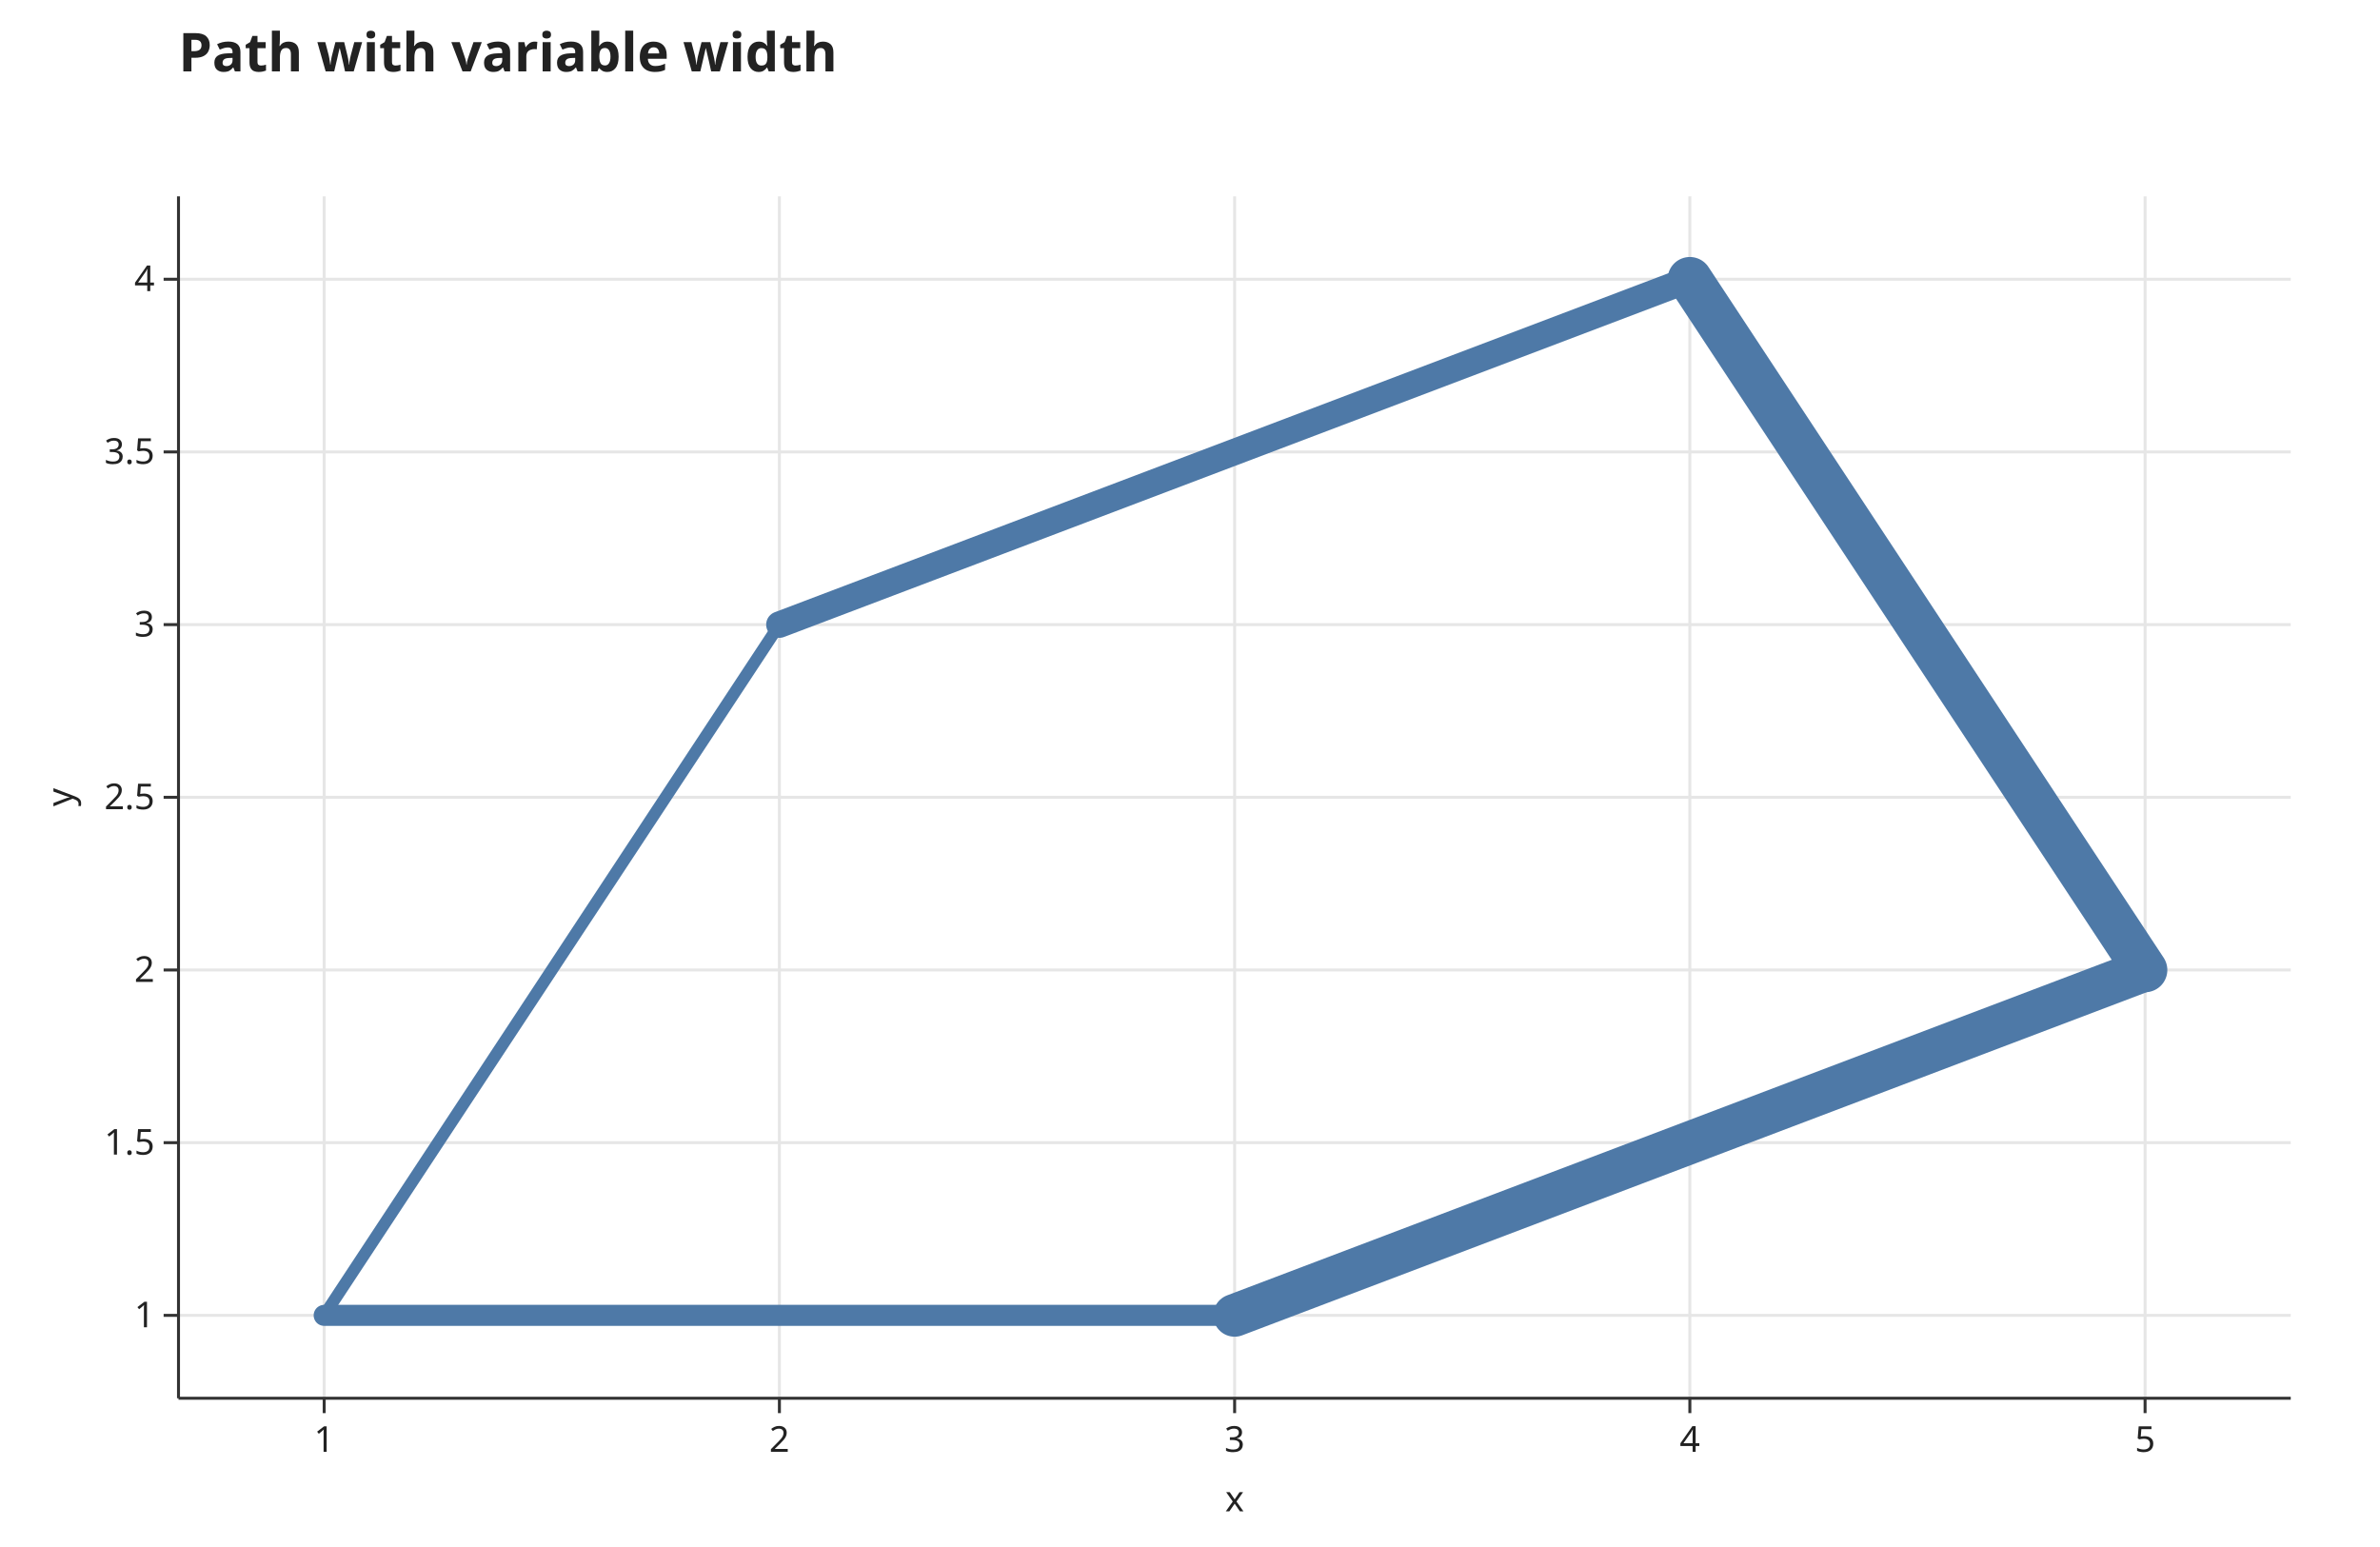
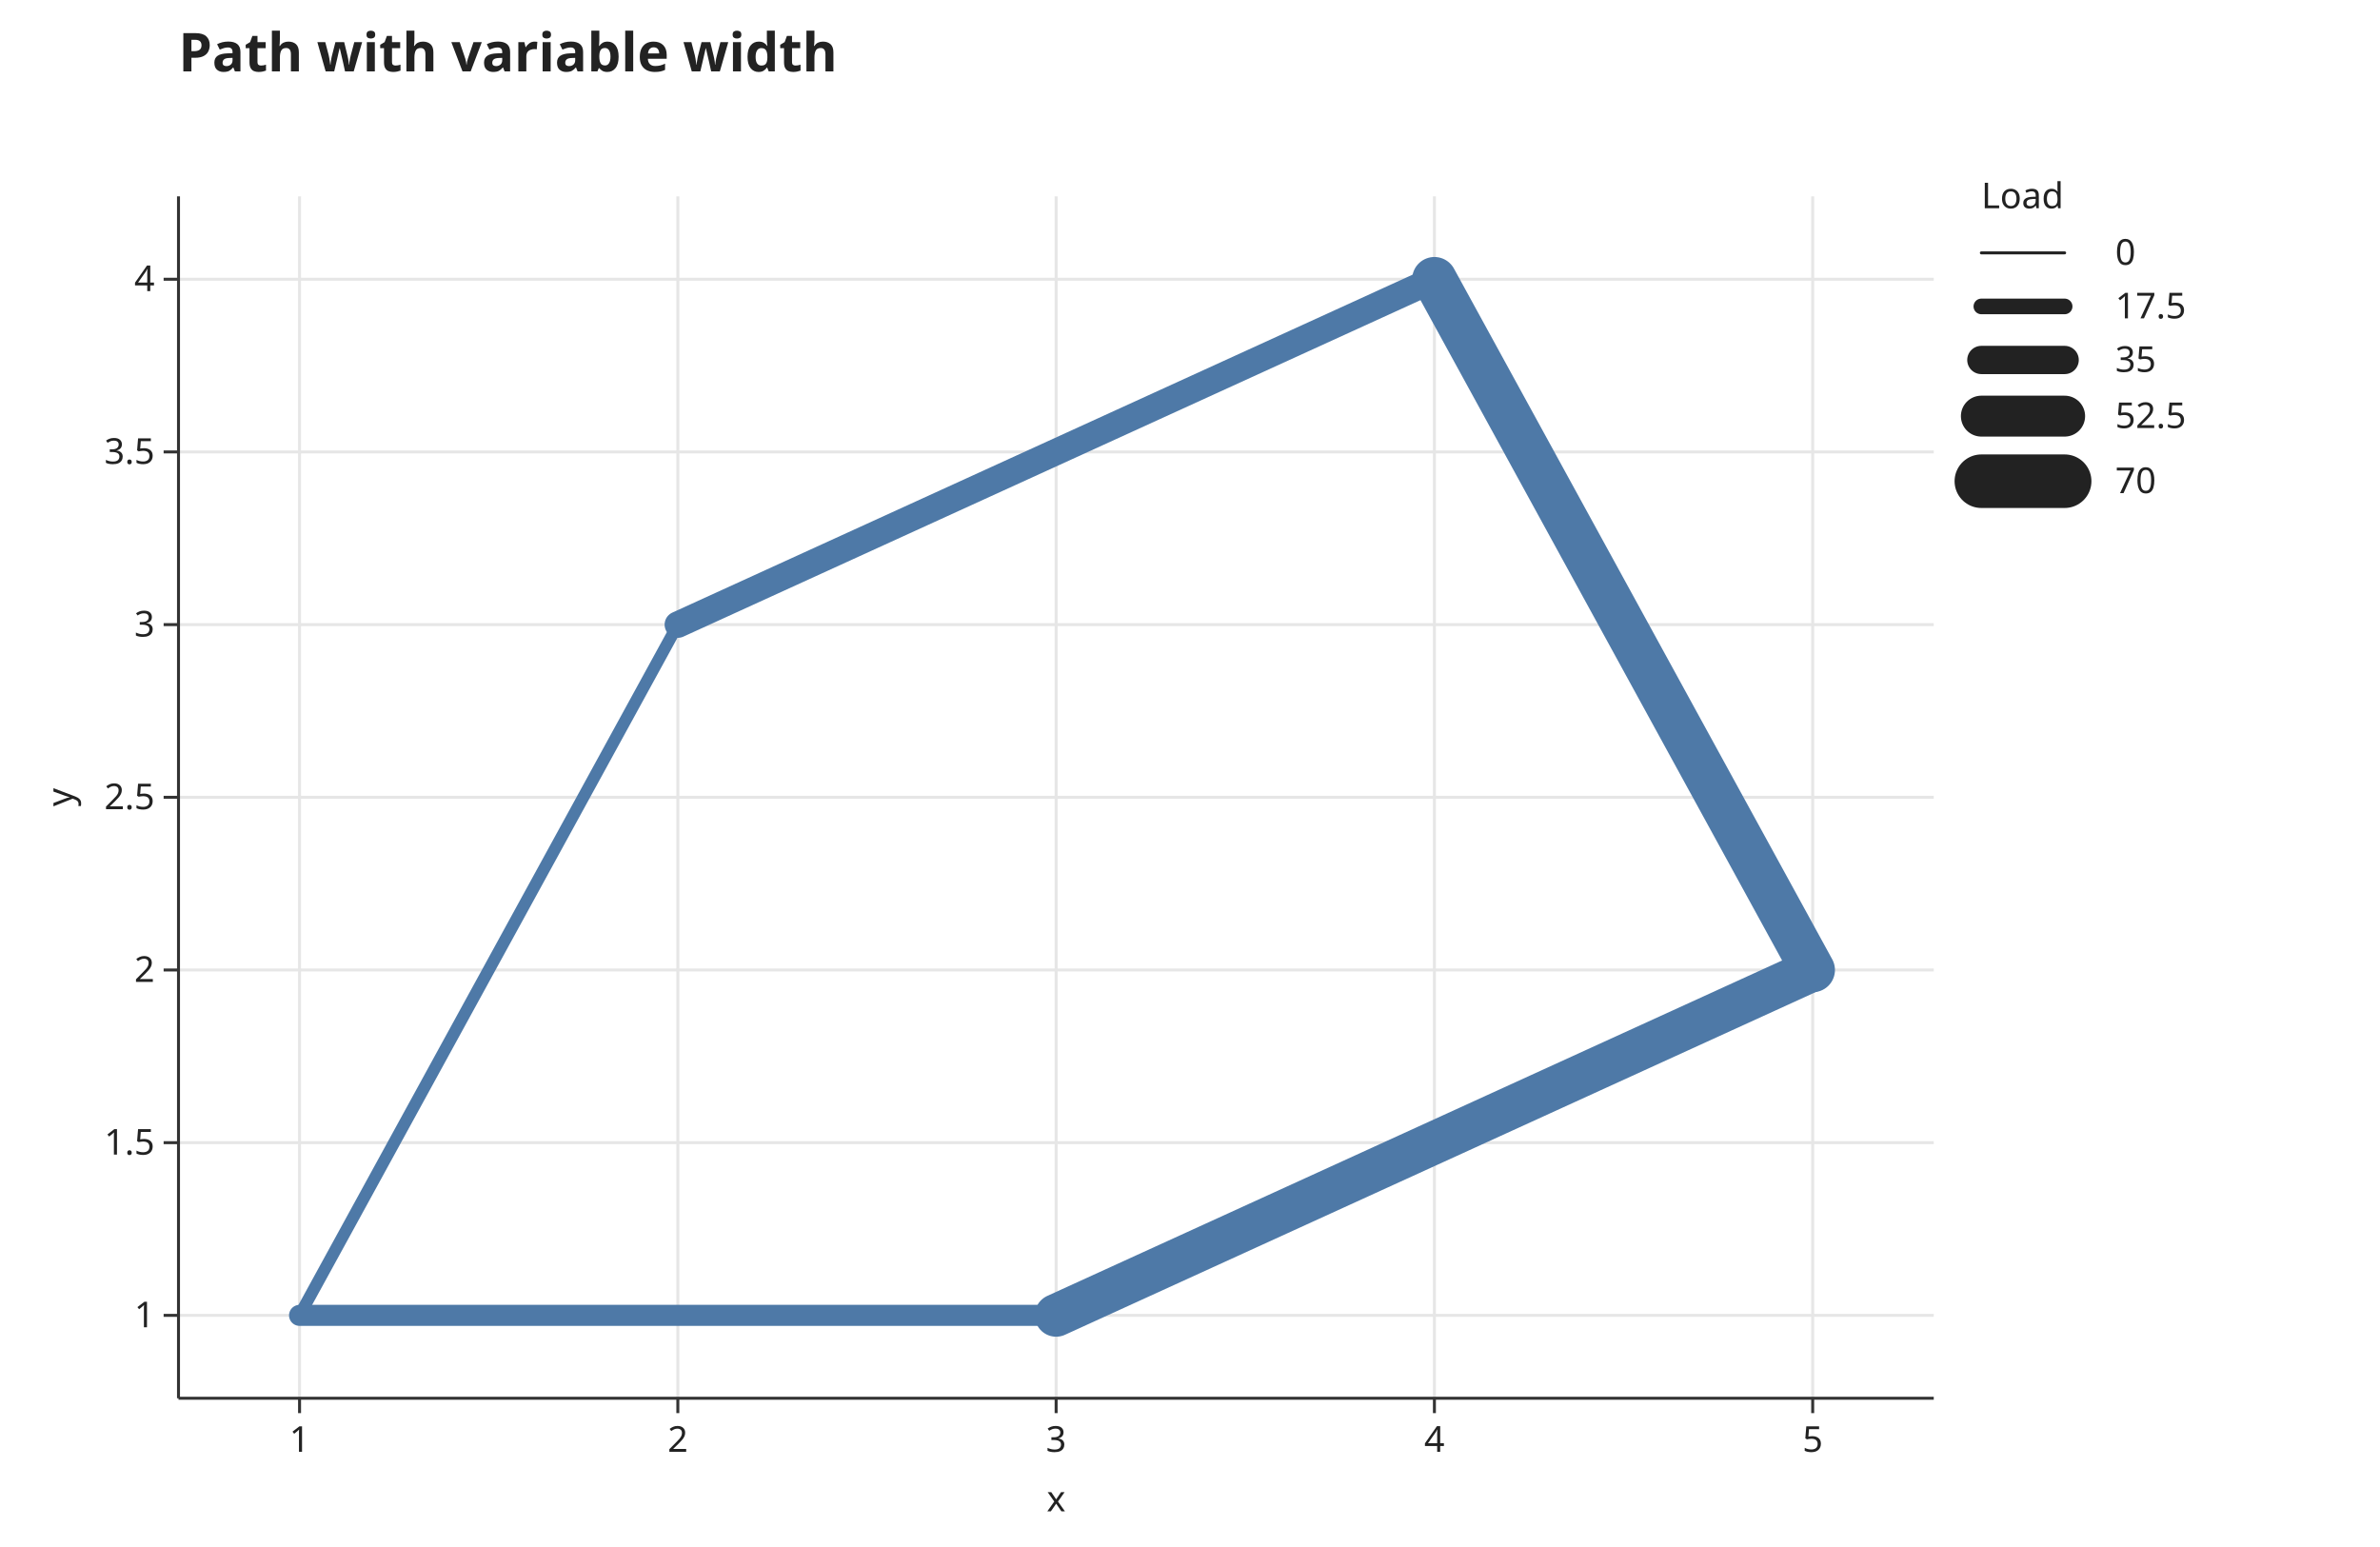
<svg xmlns="http://www.w3.org/2000/svg" width="800" height="520" viewBox="0 0 800 520" role="img" aria-label="Path with variable width">
  <rect class="algraf-background" x="0" y="0" width="800" height="520" fill="#ffffff" />
  <text class="algraf-title" x="60" y="24" font-family="system-ui, sans-serif" font-size="18" font-weight="600" fill="#222222">Path with variable width</text>
-   <rect class="algraf-plot-area" x="60" y="66" width="710" height="404" fill="#ffffff" />
+   <rect class="algraf-plot-area" x="60" y="66" width="590" height="404" fill="#ffffff" />
  <g class="algraf-grid">
-     <line x1="108.966" y1="66" x2="108.966" y2="470" stroke="#e6e6e6" stroke-width="1" />
-     <line x1="261.983" y1="66" x2="261.983" y2="470" stroke="#e6e6e6" stroke-width="1" />
-     <line x1="415" y1="66" x2="415" y2="470" stroke="#e6e6e6" stroke-width="1" />
-     <line x1="568.017" y1="66" x2="568.017" y2="470" stroke="#e6e6e6" stroke-width="1" />
-     <line x1="721.034" y1="66" x2="721.034" y2="470" stroke="#e6e6e6" stroke-width="1" />
-     <line x1="60" y1="442.138" x2="770" y2="442.138" stroke="#e6e6e6" stroke-width="1" />
-     <line x1="60" y1="384.092" x2="770" y2="384.092" stroke="#e6e6e6" stroke-width="1" />
-     <line x1="60" y1="326.046" x2="770" y2="326.046" stroke="#e6e6e6" stroke-width="1" />
-     <line x1="60" y1="268" x2="770" y2="268" stroke="#e6e6e6" stroke-width="1" />
-     <line x1="60" y1="209.954" x2="770" y2="209.954" stroke="#e6e6e6" stroke-width="1" />
-     <line x1="60" y1="151.908" x2="770" y2="151.908" stroke="#e6e6e6" stroke-width="1" />
-     <line x1="60" y1="93.862" x2="770" y2="93.862" stroke="#e6e6e6" stroke-width="1" />
+     <line x1="100.69" y1="66" x2="100.69" y2="470" stroke="#e6e6e6" stroke-width="1" />
+     <line x1="227.845" y1="66" x2="227.845" y2="470" stroke="#e6e6e6" stroke-width="1" />
+     <line x1="355" y1="66" x2="355" y2="470" stroke="#e6e6e6" stroke-width="1" />
+     <line x1="482.155" y1="66" x2="482.155" y2="470" stroke="#e6e6e6" stroke-width="1" />
+     <line x1="609.31" y1="66" x2="609.31" y2="470" stroke="#e6e6e6" stroke-width="1" />
+     <line x1="60" y1="442.138" x2="650" y2="442.138" stroke="#e6e6e6" stroke-width="1" />
+     <line x1="60" y1="384.092" x2="650" y2="384.092" stroke="#e6e6e6" stroke-width="1" />
+     <line x1="60" y1="326.046" x2="650" y2="326.046" stroke="#e6e6e6" stroke-width="1" />
+     <line x1="60" y1="268" x2="650" y2="268" stroke="#e6e6e6" stroke-width="1" />
+     <line x1="60" y1="209.954" x2="650" y2="209.954" stroke="#e6e6e6" stroke-width="1" />
+     <line x1="60" y1="151.908" x2="650" y2="151.908" stroke="#e6e6e6" stroke-width="1" />
+     <line x1="60" y1="93.862" x2="650" y2="93.862" stroke="#e6e6e6" stroke-width="1" />
  </g>
  <g class="algraf-layer algraf-geom-path">
-     <line x1="108.966" y1="442.138" x2="261.983" y2="209.954" stroke="#4E79A7" stroke-width="4.036" stroke-linecap="round" opacity="1" />
-     <line x1="261.983" y1="209.954" x2="568.017" y2="93.862" stroke="#4E79A7" stroke-width="8.893" stroke-linecap="round" opacity="1" />
-     <line x1="568.017" y1="93.862" x2="721.034" y2="326.046" stroke="#4E79A7" stroke-width="14.964" stroke-linecap="round" opacity="1" />
-     <line x1="721.034" y1="326.046" x2="415" y2="442.138" stroke="#4E79A7" stroke-width="14.357" stroke-linecap="round" opacity="1" />
-     <line x1="415" y1="442.138" x2="108.966" y2="442.138" stroke="#4E79A7" stroke-width="7.071" stroke-linecap="round" opacity="1" />
+     <line x1="100.69" y1="442.138" x2="227.845" y2="209.954" stroke="#4E79A7" stroke-width="4.036" stroke-linecap="round" opacity="1" />
+     <line x1="227.845" y1="209.954" x2="482.155" y2="93.862" stroke="#4E79A7" stroke-width="8.893" stroke-linecap="round" opacity="1" />
+     <line x1="482.155" y1="93.862" x2="609.31" y2="326.046" stroke="#4E79A7" stroke-width="14.964" stroke-linecap="round" opacity="1" />
+     <line x1="609.31" y1="326.046" x2="355" y2="442.138" stroke="#4E79A7" stroke-width="14.357" stroke-linecap="round" opacity="1" />
+     <line x1="355" y1="442.138" x2="100.69" y2="442.138" stroke="#4E79A7" stroke-width="7.071" stroke-linecap="round" opacity="1" />
  </g>
  <g class="algraf-axes">
-     <line x1="60" y1="470" x2="770" y2="470" stroke="#333333" stroke-width="1" />
-     <line x1="108.966" y1="470" x2="108.966" y2="475" stroke="#333333" stroke-width="1" />
-     <text x="108.966" y="488" text-anchor="middle" font-family="system-ui, sans-serif" font-size="12" fill="#222222">1</text>
-     <line x1="261.983" y1="470" x2="261.983" y2="475" stroke="#333333" stroke-width="1" />
-     <text x="261.983" y="488" text-anchor="middle" font-family="system-ui, sans-serif" font-size="12" fill="#222222">2</text>
-     <line x1="415" y1="470" x2="415" y2="475" stroke="#333333" stroke-width="1" />
-     <text x="415" y="488" text-anchor="middle" font-family="system-ui, sans-serif" font-size="12" fill="#222222">3</text>
-     <line x1="568.017" y1="470" x2="568.017" y2="475" stroke="#333333" stroke-width="1" />
-     <text x="568.017" y="488" text-anchor="middle" font-family="system-ui, sans-serif" font-size="12" fill="#222222">4</text>
-     <line x1="721.034" y1="470" x2="721.034" y2="475" stroke="#333333" stroke-width="1" />
-     <text x="721.034" y="488" text-anchor="middle" font-family="system-ui, sans-serif" font-size="12" fill="#222222">5</text>
-     <text x="415" y="508" text-anchor="middle" font-family="system-ui, sans-serif" font-size="12" fill="#222222">x</text>
+     <line x1="60" y1="470" x2="650" y2="470" stroke="#333333" stroke-width="1" />
+     <line x1="100.69" y1="470" x2="100.69" y2="475" stroke="#333333" stroke-width="1" />
+     <text x="100.69" y="488" text-anchor="middle" font-family="system-ui, sans-serif" font-size="12" fill="#222222">1</text>
+     <line x1="227.845" y1="470" x2="227.845" y2="475" stroke="#333333" stroke-width="1" />
+     <text x="227.845" y="488" text-anchor="middle" font-family="system-ui, sans-serif" font-size="12" fill="#222222">2</text>
+     <line x1="355" y1="470" x2="355" y2="475" stroke="#333333" stroke-width="1" />
+     <text x="355" y="488" text-anchor="middle" font-family="system-ui, sans-serif" font-size="12" fill="#222222">3</text>
+     <line x1="482.155" y1="470" x2="482.155" y2="475" stroke="#333333" stroke-width="1" />
+     <text x="482.155" y="488" text-anchor="middle" font-family="system-ui, sans-serif" font-size="12" fill="#222222">4</text>
+     <line x1="609.31" y1="470" x2="609.31" y2="475" stroke="#333333" stroke-width="1" />
+     <text x="609.31" y="488" text-anchor="middle" font-family="system-ui, sans-serif" font-size="12" fill="#222222">5</text>
+     <text x="355" y="508" text-anchor="middle" font-family="system-ui, sans-serif" font-size="12" fill="#222222">x</text>
    <line x1="60" y1="66" x2="60" y2="470" stroke="#333333" stroke-width="1" />
    <line x1="55" y1="442.138" x2="60" y2="442.138" stroke="#333333" stroke-width="1" />
    <text x="52" y="446.138" text-anchor="end" font-family="system-ui, sans-serif" font-size="12" fill="#222222">1</text>
    <line x1="55" y1="384.092" x2="60" y2="384.092" stroke="#333333" stroke-width="1" />
    <text x="52" y="388.092" text-anchor="end" font-family="system-ui, sans-serif" font-size="12" fill="#222222">1.5</text>
    <line x1="55" y1="326.046" x2="60" y2="326.046" stroke="#333333" stroke-width="1" />
    <text x="52" y="330.046" text-anchor="end" font-family="system-ui, sans-serif" font-size="12" fill="#222222">2</text>
    <line x1="55" y1="268" x2="60" y2="268" stroke="#333333" stroke-width="1" />
    <text x="52" y="272" text-anchor="end" font-family="system-ui, sans-serif" font-size="12" fill="#222222">2.5</text>
    <line x1="55" y1="209.954" x2="60" y2="209.954" stroke="#333333" stroke-width="1" />
    <text x="52" y="213.954" text-anchor="end" font-family="system-ui, sans-serif" font-size="12" fill="#222222">3</text>
    <line x1="55" y1="151.908" x2="60" y2="151.908" stroke="#333333" stroke-width="1" />
    <text x="52" y="155.908" text-anchor="end" font-family="system-ui, sans-serif" font-size="12" fill="#222222">3.5</text>
    <line x1="55" y1="93.862" x2="60" y2="93.862" stroke="#333333" stroke-width="1" />
    <text x="52" y="97.862" text-anchor="end" font-family="system-ui, sans-serif" font-size="12" fill="#222222">4</text>
    <text x="24.4" y="268" text-anchor="middle" transform="rotate(-90 24.4 268)" font-family="system-ui, sans-serif" font-size="12" fill="#222222">y</text>
  </g>
+   <g class="algraf-legends">
+     <text x="666" y="70" text-anchor="start" font-family="system-ui, sans-serif" font-size="12" fill="#222222">Load</text>
+     <line x1="666" y1="85" x2="694" y2="85" stroke="#222222" stroke-width="1" stroke-linecap="round" />
+     <text x="711" y="89" text-anchor="start" font-family="system-ui, sans-serif" font-size="12" fill="#222222">0</text>
+     <line x1="666" y1="103" x2="694" y2="103" stroke="#222222" stroke-width="5.25" stroke-linecap="round" />
+     <text x="711" y="107" text-anchor="start" font-family="system-ui, sans-serif" font-size="12" fill="#222222">17.5</text>
+     <line x1="666" y1="121" x2="694" y2="121" stroke="#222222" stroke-width="9.5" stroke-linecap="round" />
+     <text x="711" y="125" text-anchor="start" font-family="system-ui, sans-serif" font-size="12" fill="#222222">35</text>
+     <line x1="666" y1="139.875" x2="694" y2="139.875" stroke="#222222" stroke-width="13.75" stroke-linecap="round" />
+     <text x="711" y="143.875" text-anchor="start" font-family="system-ui, sans-serif" font-size="12" fill="#222222">52.5</text>
+     <line x1="666" y1="161.75" x2="694" y2="161.75" stroke="#222222" stroke-width="18" stroke-linecap="round" />
+     <text x="711" y="165.75" text-anchor="start" font-family="system-ui, sans-serif" font-size="12" fill="#222222">70</text>
+   </g>
</svg>
